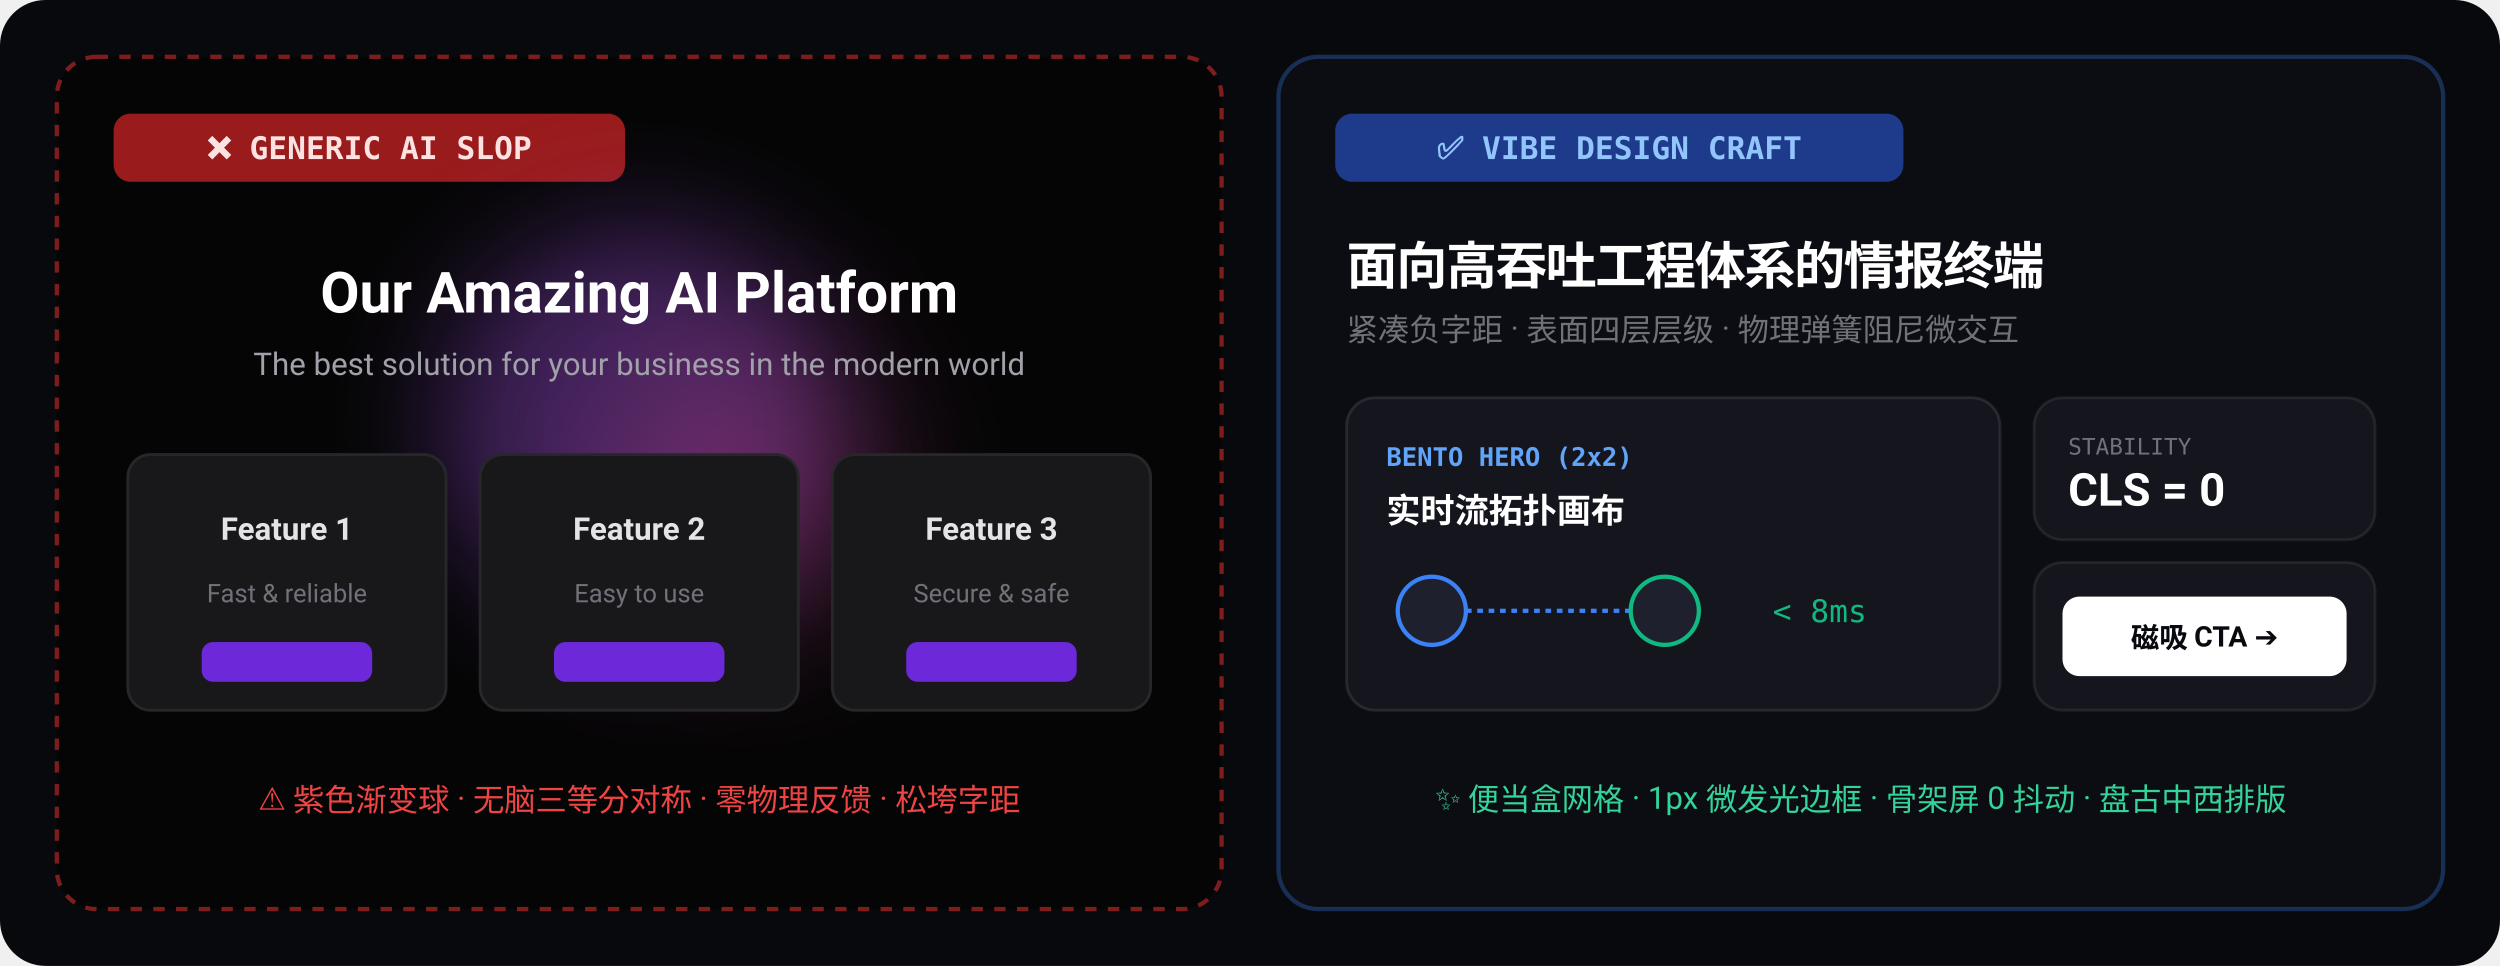
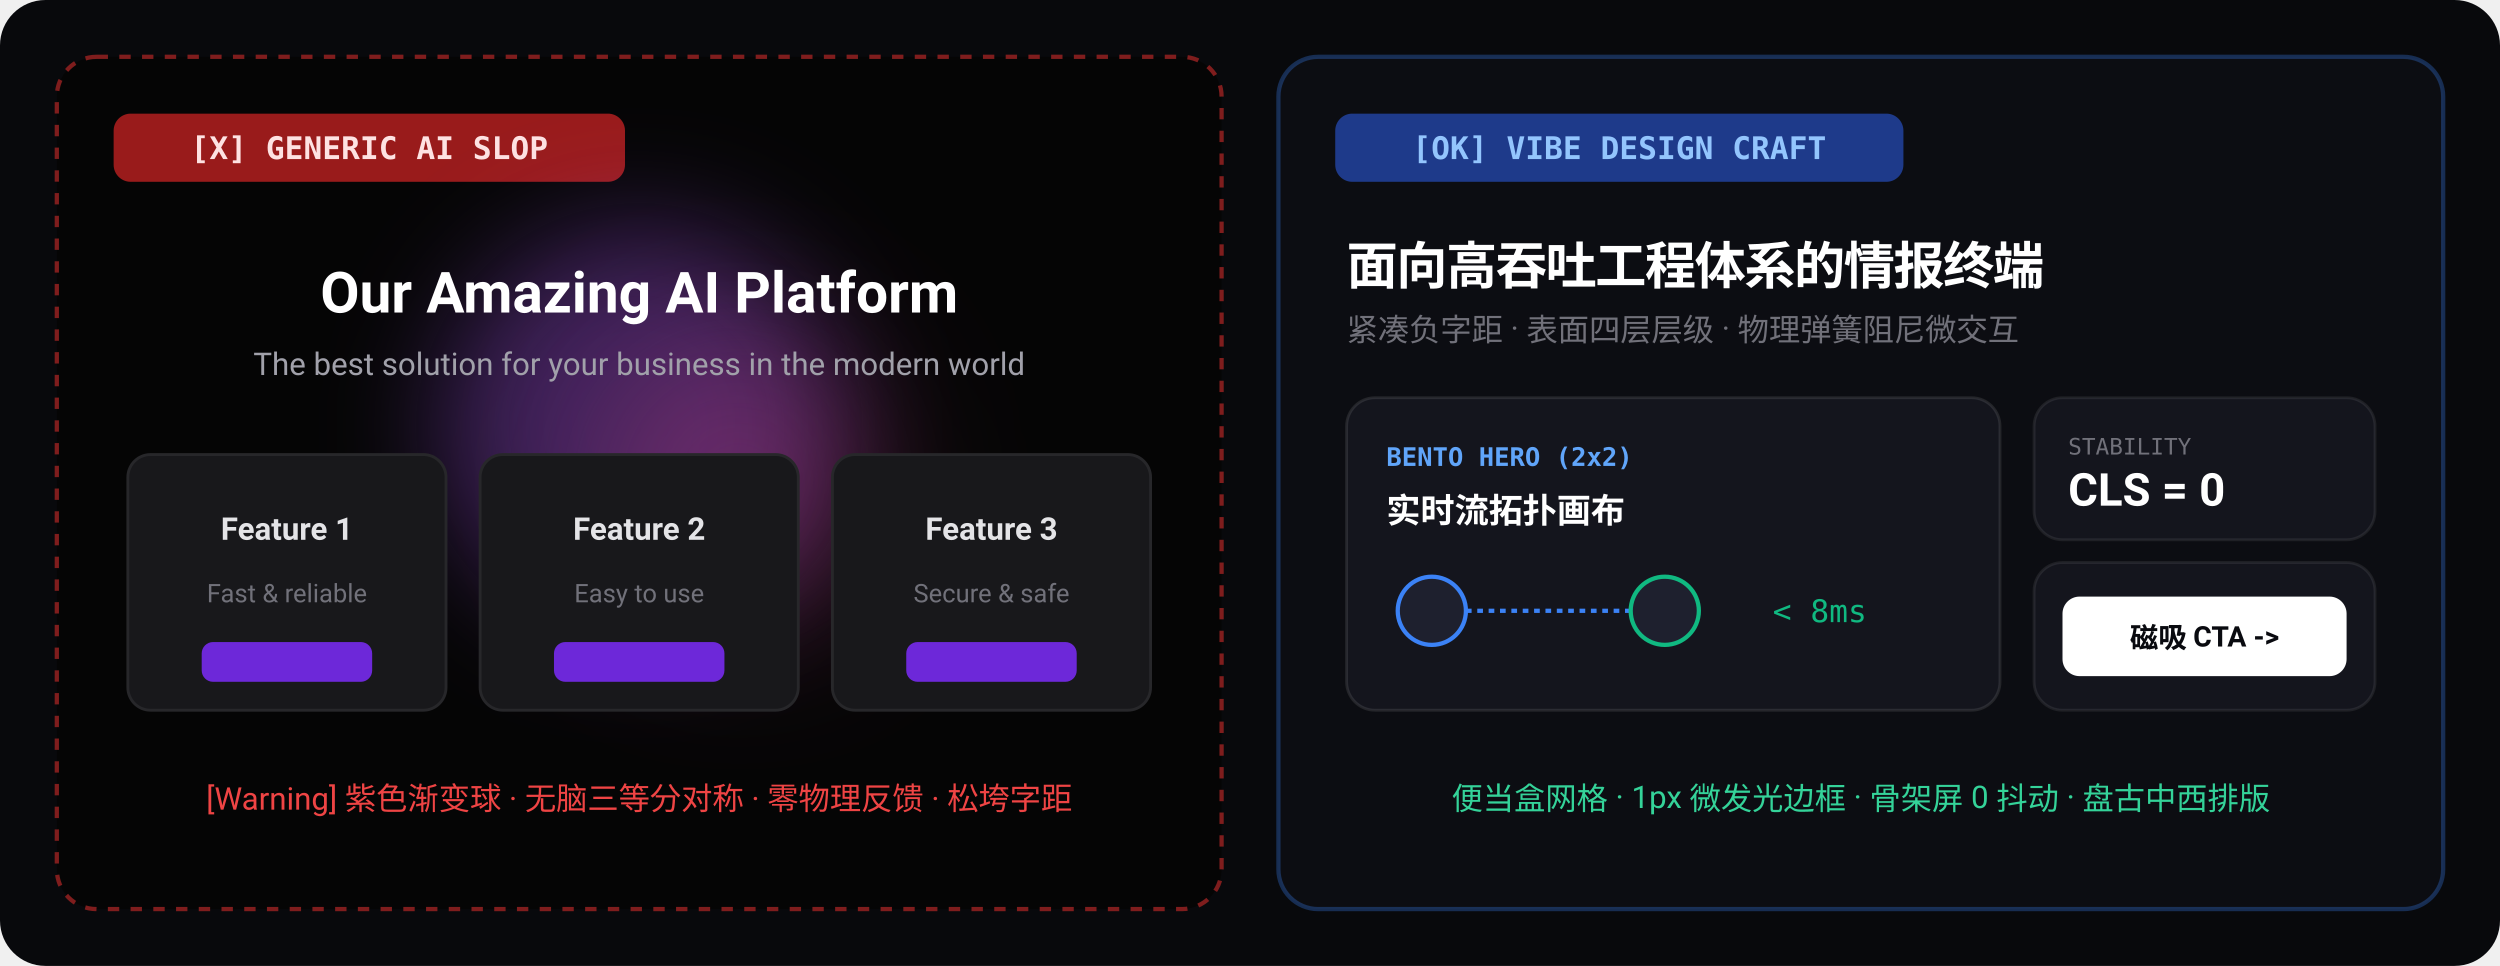
<svg xmlns="http://www.w3.org/2000/svg" viewBox="0 0 880 340" width="100%" height="340" fill="none">
  <defs>
    <style>
      .mono { font-family: ui-monospace, SFMono-Regular, Menlo, Monaco, Consolas, monospace; }
      .sans { font-family: -apple-system, BlinkMacSystemFont, "Segoe UI", Roboto, "PingFang SC", "Microsoft YaHei", sans-serif; }
    </style>
  </defs>
  <rect width="880" height="340" rx="16" fill="#08090C" />
  <g transform="translate(20, 20)">
    <rect width="410" height="300" rx="14" fill="#050505" stroke="#7F1D1D" stroke-width="1.5" stroke-dasharray="4 4" />
    <rect x="20" y="20" width="180" height="24" rx="6" fill="#991B1B" />
-     <text x="110" y="36" fill="#FEE2E2" font-size="11" class="mono" font-weight="bold" text-anchor="middle">❌ GENERIC AI SLOP</text>
+     <text x="110" y="36" fill="#FEE2E2" font-size="11" class="mono" font-weight="bold" text-anchor="middle">[X] GENERIC AI SLOP</text>
    <circle cx="205" cy="130" r="70" fill="#A855F7" opacity="0.35" filter="blur(20px)" />
    <circle cx="240" cy="150" r="50" fill="#EC4899" opacity="0.25" filter="blur(25px)" />
    <text x="205" y="90" fill="#FFFFFF" font-size="20" class="sans" font-weight="bold" text-anchor="middle">Our Amazing AI Platform</text>
    <text x="205" y="112" fill="#A1A1AA" font-size="11" class="sans" text-anchor="middle">The best solution for your business in the modern world</text>
    <g transform="translate(25, 140)">
      <rect x="0" y="0" width="112" height="90" rx="8" fill="#18181B" stroke="#27272A" />
      <text x="56" y="30" fill="#E4E4E7" font-size="11" class="sans" font-weight="bold" text-anchor="middle">Feature 1</text>
      <text x="56" y="52" fill="#71717A" font-size="9" class="sans" text-anchor="middle">Fast &amp; reliable</text>
      <rect x="26" y="66" width="60" height="14" rx="4" fill="#6D28D9" />
      <rect x="124" y="0" width="112" height="90" rx="8" fill="#18181B" stroke="#27272A" />
      <text x="180" y="30" fill="#E4E4E7" font-size="11" class="sans" font-weight="bold" text-anchor="middle">Feature 2</text>
      <text x="180" y="52" fill="#71717A" font-size="9" class="sans" text-anchor="middle">Easy to use</text>
      <rect x="150" y="66" width="60" height="14" rx="4" fill="#6D28D9" />
      <rect x="248" y="0" width="112" height="90" rx="8" fill="#18181B" stroke="#27272A" />
      <text x="304" y="30" fill="#E4E4E7" font-size="11" class="sans" font-weight="bold" text-anchor="middle">Feature 3</text>
      <text x="304" y="52" fill="#71717A" font-size="9" class="sans" text-anchor="middle">Secure &amp; safe</text>
      <rect x="274" y="66" width="60" height="14" rx="4" fill="#6D28D9" />
    </g>
-     <text x="205" y="265" fill="#EF4444" font-size="11" class="sans" text-anchor="middle">⚠️ 紫色渐变球 · 无脑三等分对称 · 零物理反馈 · 松垮字距</text>
+     <text x="205" y="265" fill="#EF4444" font-size="11" class="sans" text-anchor="middle">[Warning] 紫色渐变球 · 无脑三等分对称 · 零物理反馈 · 松垮字距</text>
  </g>
  <g transform="translate(450, 20)">
    <rect width="410" height="300" rx="14" fill="#0C0D12" stroke="rgba(59,130,246,0.3)" stroke-width="1.5" />
    <rect x="20" y="20" width="200" height="24" rx="6" fill="#1E3A8A" />
-     <text x="120" y="36" fill="#93C5FD" font-size="11" class="mono" font-weight="bold" text-anchor="middle">✅ VIBE DESIGN CRAFT</text>
+     <text x="120" y="36" fill="#93C5FD" font-size="11" class="mono" font-weight="bold" text-anchor="middle">[OK] VIBE DESIGN CRAFT</text>
    <text x="24" y="80" fill="#FFFFFF" font-size="18" class="sans" font-weight="800" letter-spacing="-0.5">面向高吞吐工程体系的情报终端</text>
    <text x="24" y="100" fill="#71717A" font-size="11" class="sans">紧凑负字距 · 表面四层层级 · 物理弹簧阻尼微交互</text>
    <g transform="translate(24, 120)">
      <rect x="0" y="0" width="230" height="110" rx="10" fill="#14151D" stroke="rgba(255,255,255,0.1)" />
      <text x="14" y="24" fill="#60A5FA" font-size="9" class="mono" font-weight="bold">BENTO HERO (2x2)</text>
      <text x="14" y="44" fill="#FFFFFF" font-size="12" class="sans" font-weight="bold">实时流拓扑画布</text>
      <circle cx="30" cy="75" r="12" fill="#1E202E" stroke="#3B82F6" stroke-width="1.5" />
      <path d="M 42 75 L 100 75" stroke="#3B82F6" stroke-width="1.5" stroke-dasharray="2 2" />
      <circle cx="112" cy="75" r="12" fill="#1E202E" stroke="#10B981" stroke-width="1.5" />
      <text x="150" y="79" fill="#10B981" font-size="11" class="mono">&lt; 8ms</text>
      <rect x="242" y="0" width="120" height="50" rx="10" fill="#14151D" stroke="rgba(255,255,255,0.08)" />
      <text x="254" y="20" fill="#71717A" font-size="8" class="mono">STABILITY</text>
      <text x="254" y="38" fill="#FFFFFF" font-size="16" class="sans" font-weight="bold">CLS = 0</text>
      <rect x="242" y="58" width="120" height="52" rx="10" fill="#14151D" stroke="rgba(255,255,255,0.08)" />
      <rect x="252" y="70" width="100" height="28" rx="6" fill="#FFFFFF" />
-       <text x="302" y="88" fill="#090A0F" font-size="10" class="sans" font-weight="bold" text-anchor="middle">磁吸 CTA ➔</text>
+       <text x="302" y="88" fill="#090A0F" font-size="10" class="sans" font-weight="bold" text-anchor="middle">磁吸 CTA -&gt;</text>
    </g>
-     <text x="205" y="265" fill="#34D399" font-size="11" class="sans" text-anchor="middle">✨ 便当盒网格 · 1px 微发光边框 · 骨架屏 0 抖动 · 盘古中西排版</text>
+     <text x="205" y="265" fill="#34D399" font-size="11" class="sans" text-anchor="middle"> 便当盒网格 · 1px 微发光边框 · 骨架屏 0 抖动 · 盘古中西排版</text>
  </g>
</svg>
